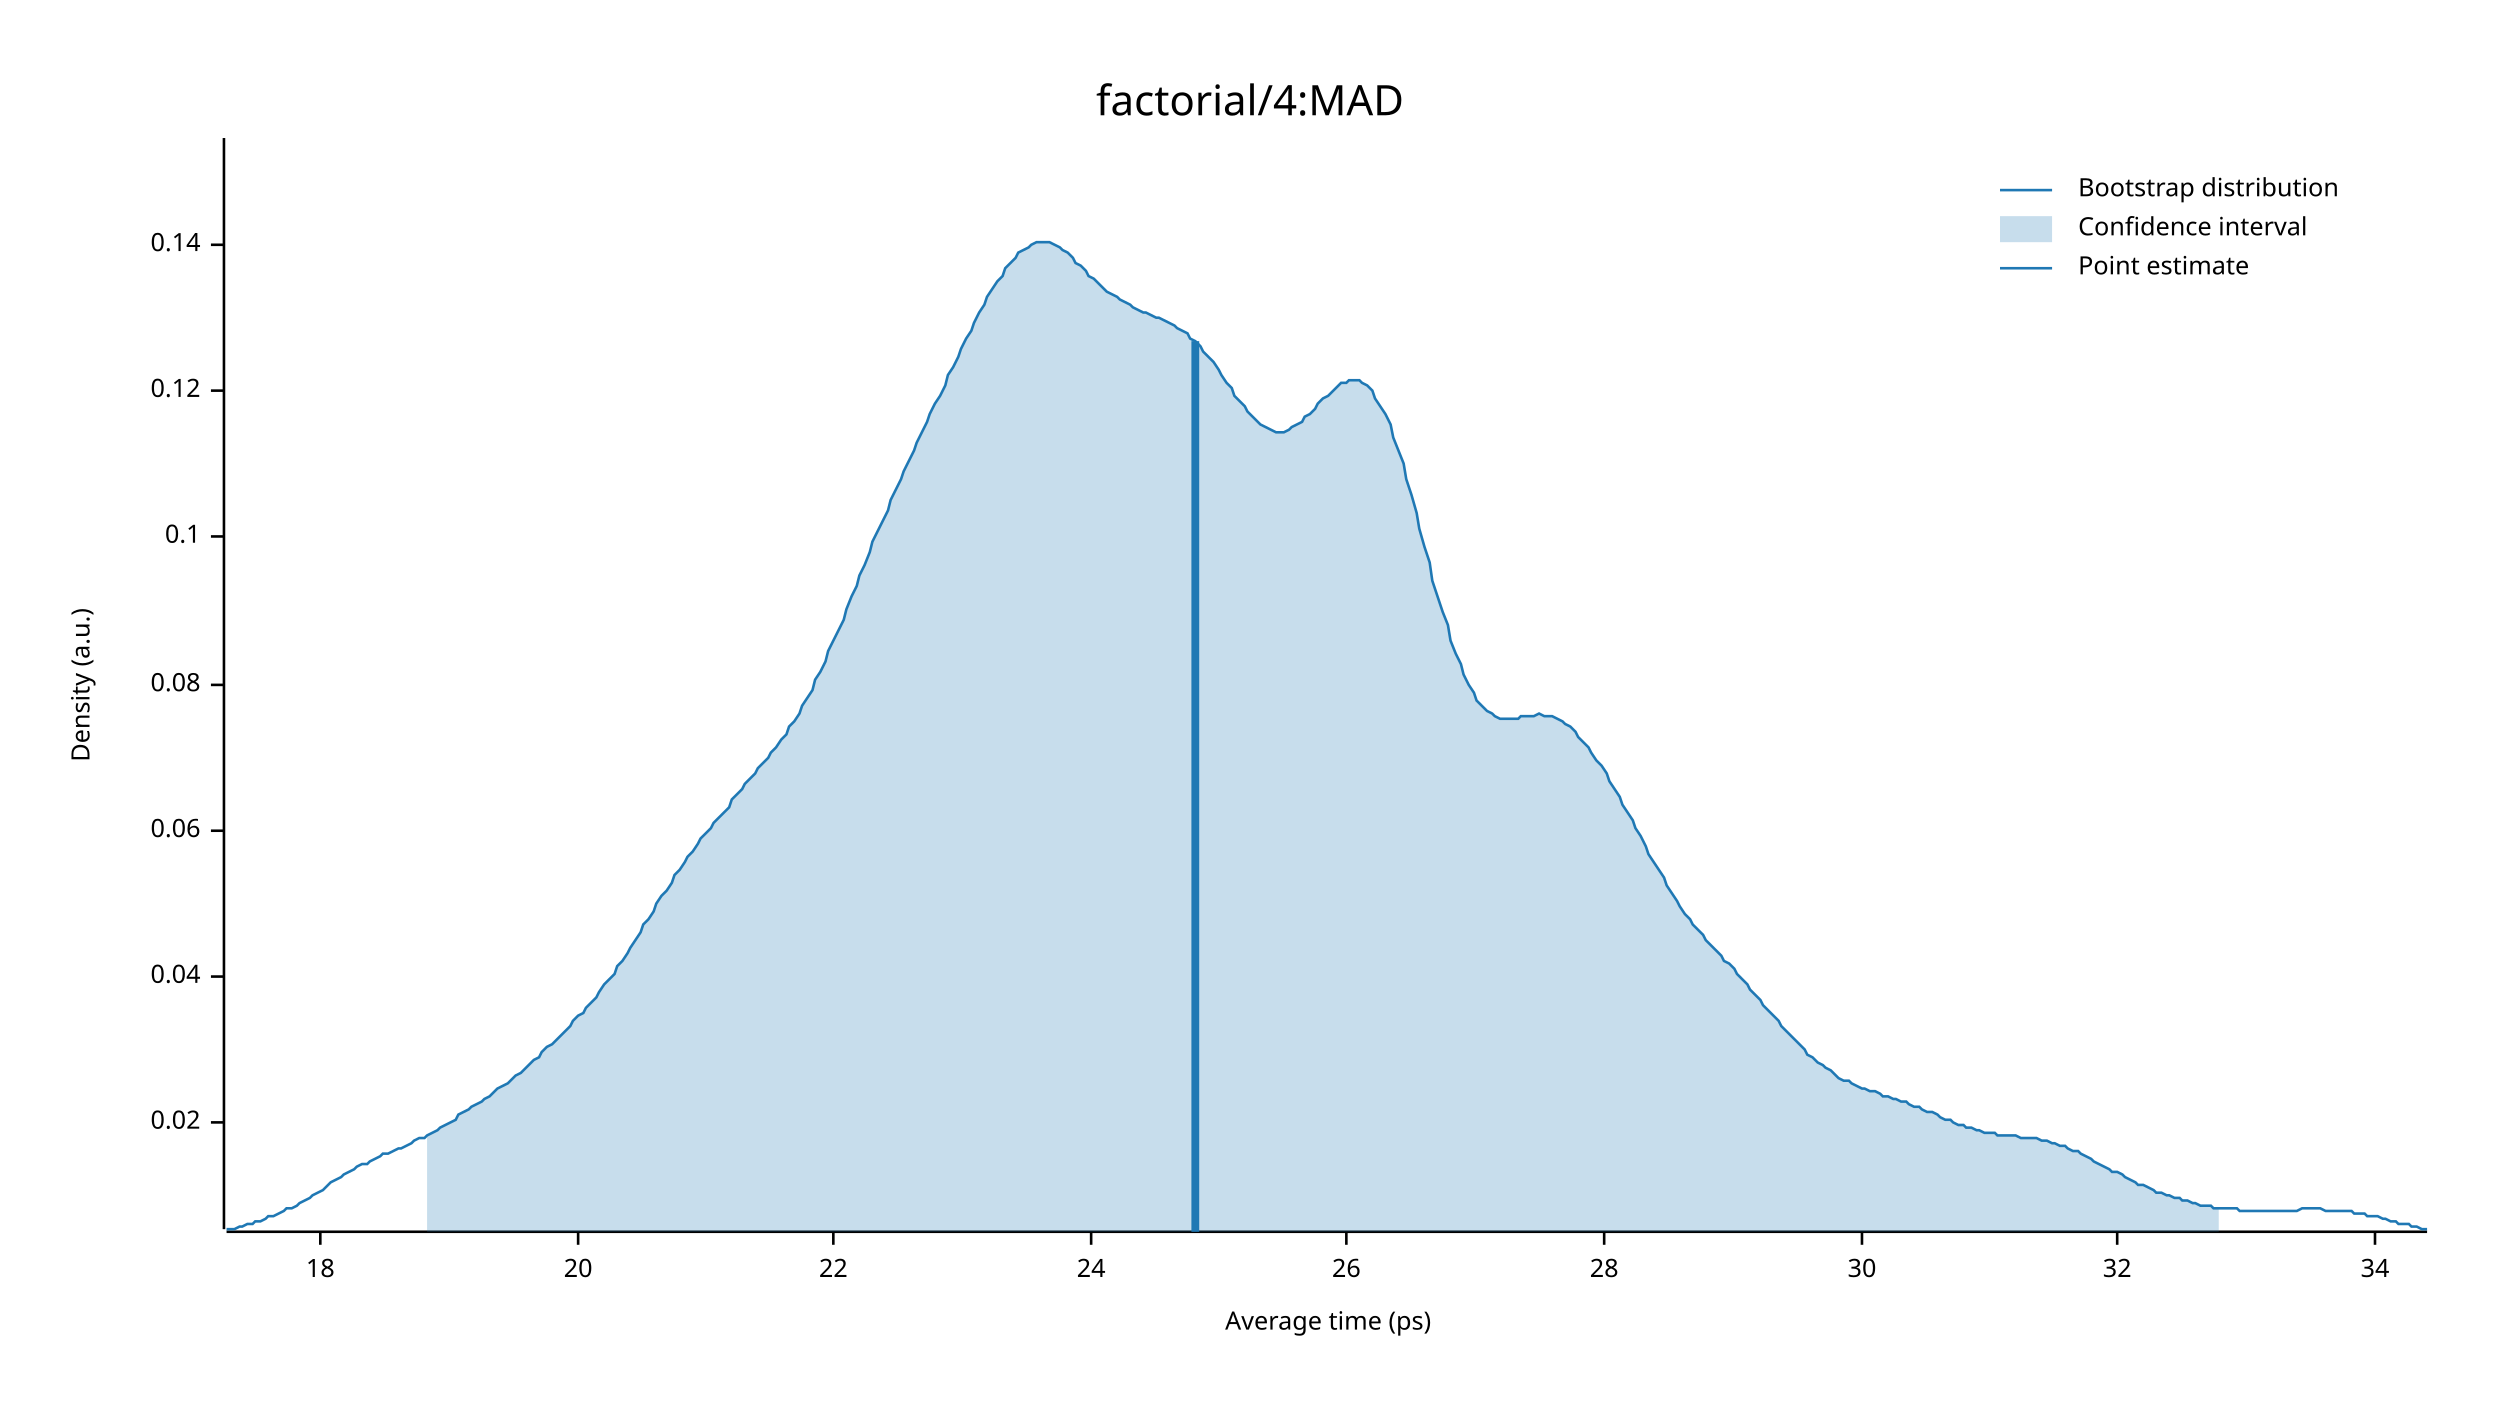
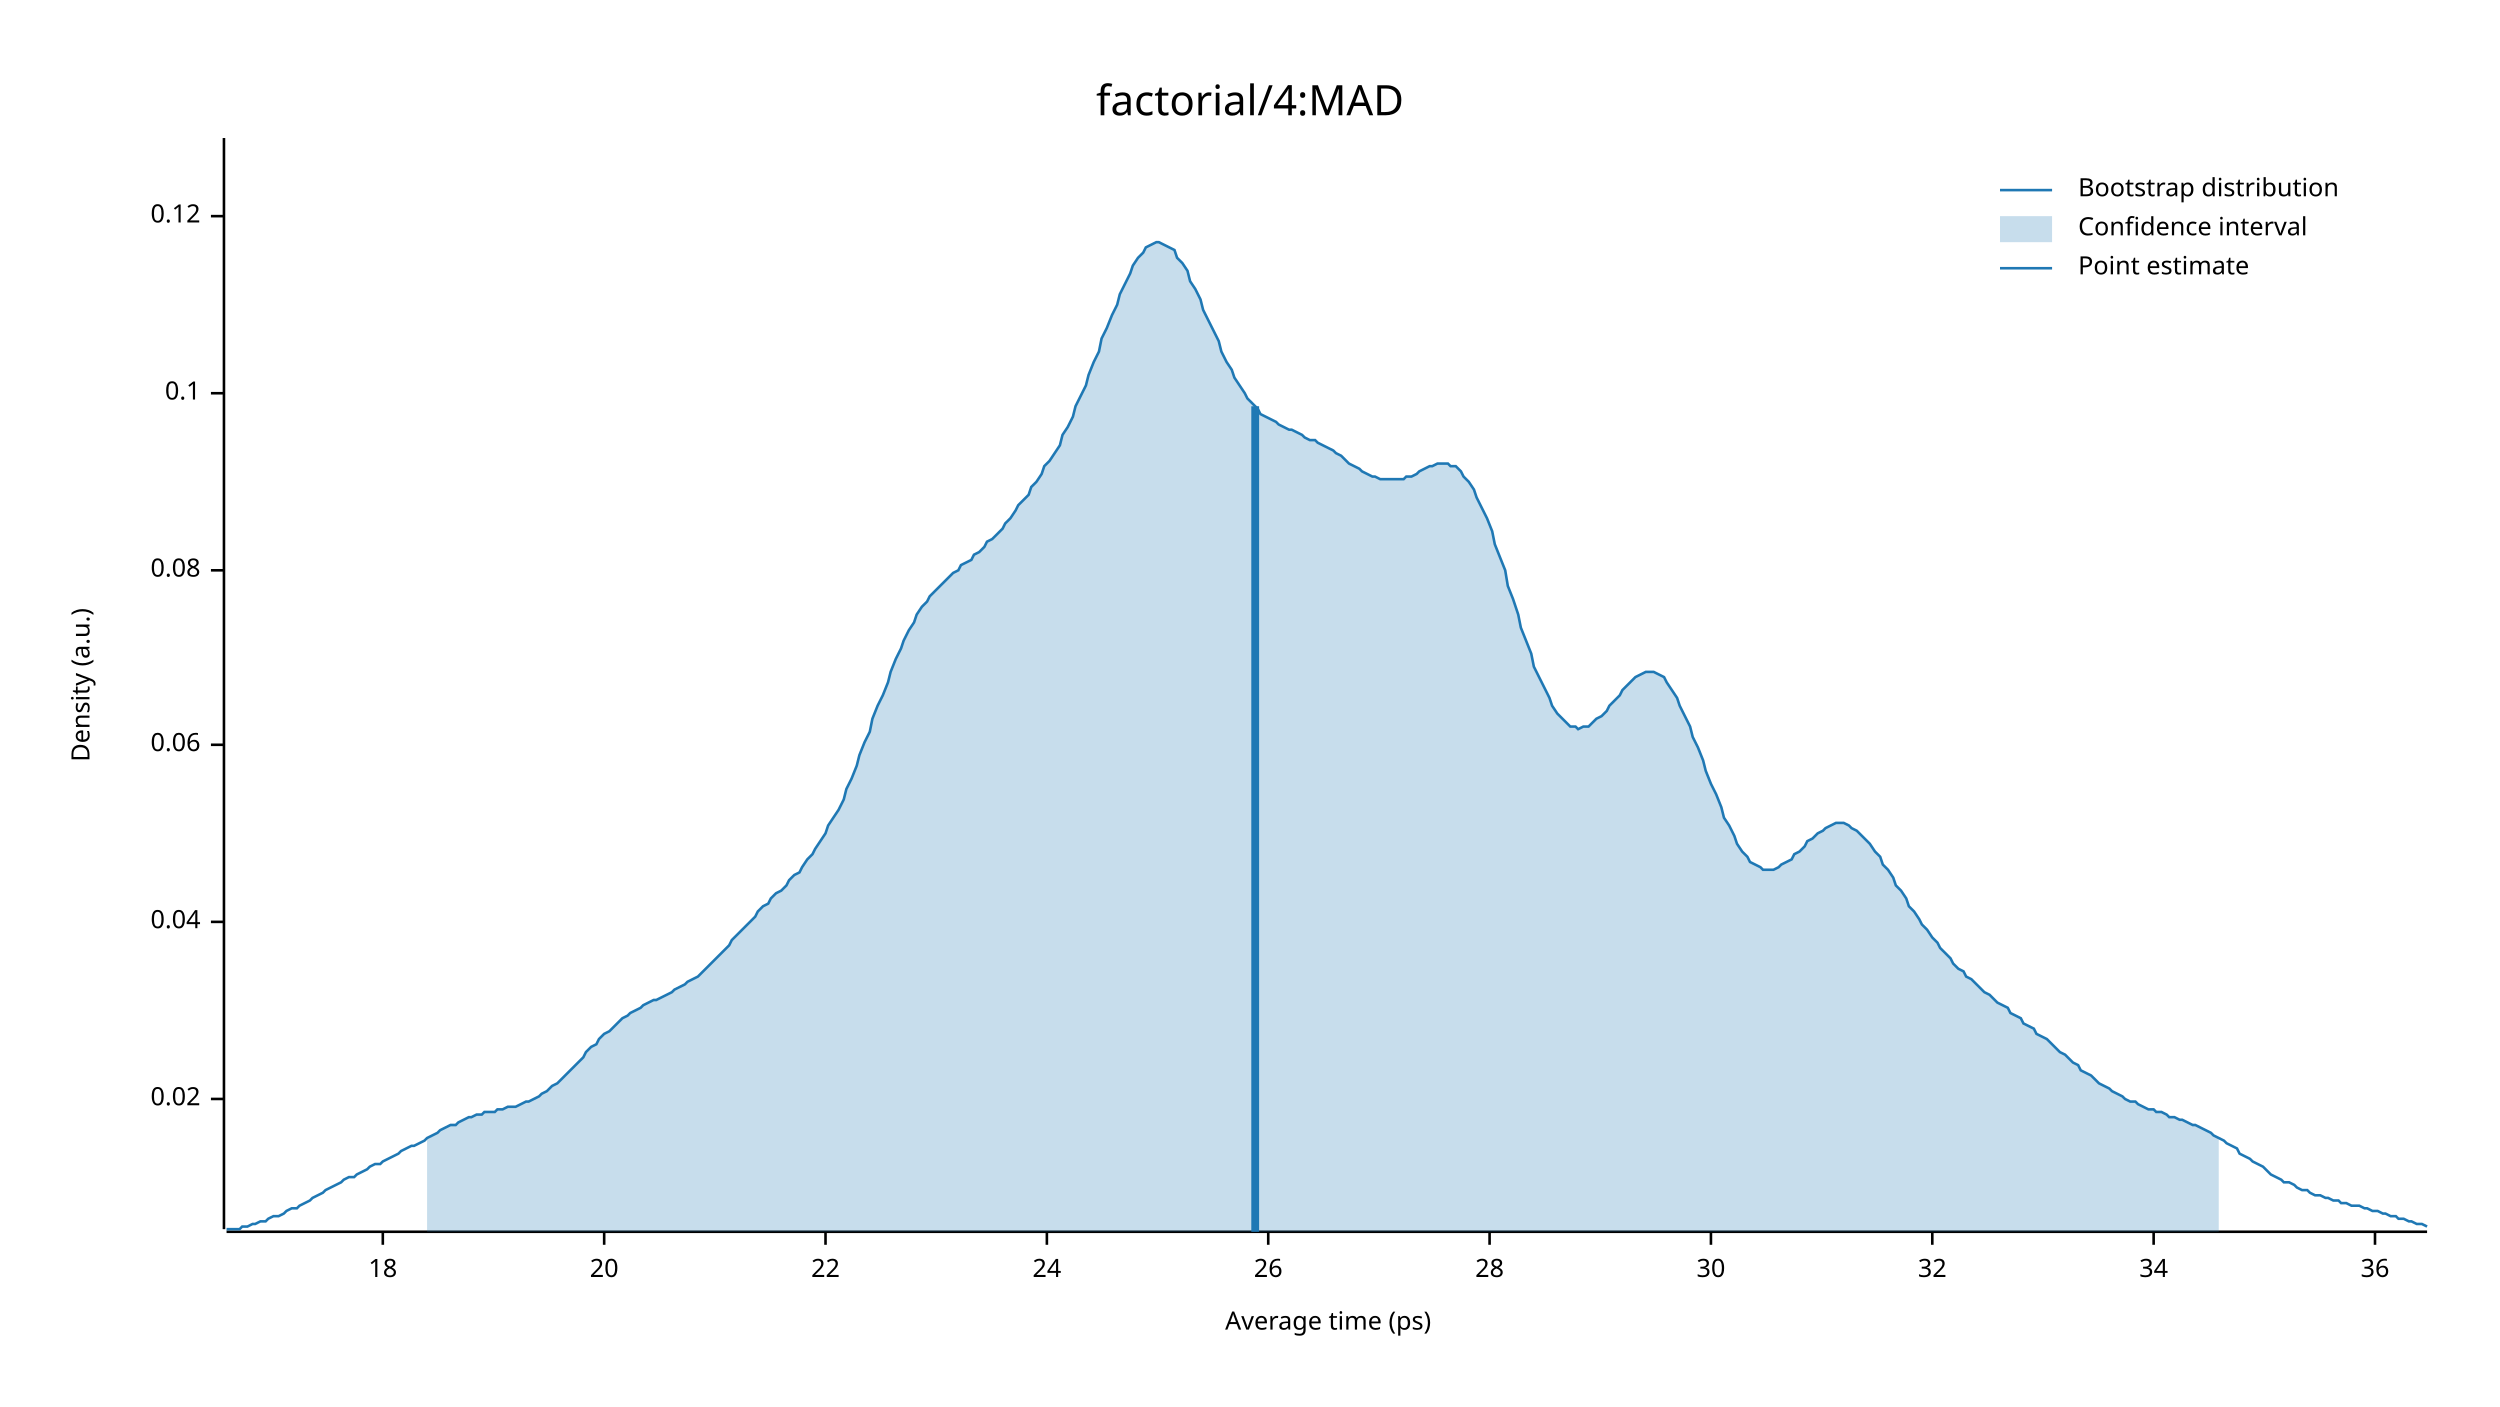
<svg xmlns="http://www.w3.org/2000/svg" width="960" height="540" viewBox="0 0 960 540">
  <text x="480" y="32" dy="0.76em" text-anchor="middle" font-family="sans-serif" font-size="16.129" opacity="1" fill="#000000">
factorial/4:MAD
</text>
  <text x="27" y="263" dy="0.76em" text-anchor="middle" font-family="sans-serif" font-size="9.677" opacity="1" fill="#000000" transform="rotate(270, 27, 263)">
Density (a.u.)
</text>
  <text x="510" y="513" dy="-0.5ex" text-anchor="middle" font-family="sans-serif" font-size="9.677" opacity="1" fill="#000000">
Average time (ps)
</text>
  <polyline fill="none" opacity="1" stroke="#000000" stroke-width="1" points="86,53 86,472 " />
-   <text x="77" y="431" dy="0.5ex" text-anchor="end" font-family="sans-serif" font-size="9.677" opacity="1" fill="#000000">
+   <text x="77" y="422" dy="0.5ex" text-anchor="end" font-family="sans-serif" font-size="9.677" opacity="1" fill="#000000">
0.02
</text>
-   <polyline fill="none" opacity="1" stroke="#000000" stroke-width="1" points="81,431 86,431 " />
-   <text x="77" y="375" dy="0.5ex" text-anchor="end" font-family="sans-serif" font-size="9.677" opacity="1" fill="#000000">
+   <polyline fill="none" opacity="1" stroke="#000000" stroke-width="1" points="81,422 86,422 " />
+   <text x="77" y="354" dy="0.5ex" text-anchor="end" font-family="sans-serif" font-size="9.677" opacity="1" fill="#000000">
0.04
</text>
-   <polyline fill="none" opacity="1" stroke="#000000" stroke-width="1" points="81,375 86,375 " />
-   <text x="77" y="319" dy="0.5ex" text-anchor="end" font-family="sans-serif" font-size="9.677" opacity="1" fill="#000000">
+   <polyline fill="none" opacity="1" stroke="#000000" stroke-width="1" points="81,354 86,354 " />
+   <text x="77" y="286" dy="0.5ex" text-anchor="end" font-family="sans-serif" font-size="9.677" opacity="1" fill="#000000">
0.06
</text>
-   <polyline fill="none" opacity="1" stroke="#000000" stroke-width="1" points="81,319 86,319 " />
-   <text x="77" y="263" dy="0.5ex" text-anchor="end" font-family="sans-serif" font-size="9.677" opacity="1" fill="#000000">
+   <polyline fill="none" opacity="1" stroke="#000000" stroke-width="1" points="81,286 86,286 " />
+   <text x="77" y="219" dy="0.5ex" text-anchor="end" font-family="sans-serif" font-size="9.677" opacity="1" fill="#000000">
0.08
</text>
-   <polyline fill="none" opacity="1" stroke="#000000" stroke-width="1" points="81,263 86,263 " />
-   <text x="77" y="206" dy="0.5ex" text-anchor="end" font-family="sans-serif" font-size="9.677" opacity="1" fill="#000000">
+   <polyline fill="none" opacity="1" stroke="#000000" stroke-width="1" points="81,219 86,219 " />
+   <text x="77" y="151" dy="0.5ex" text-anchor="end" font-family="sans-serif" font-size="9.677" opacity="1" fill="#000000">
0.1
</text>
-   <polyline fill="none" opacity="1" stroke="#000000" stroke-width="1" points="81,206 86,206 " />
-   <text x="77" y="150" dy="0.5ex" text-anchor="end" font-family="sans-serif" font-size="9.677" opacity="1" fill="#000000">
+   <polyline fill="none" opacity="1" stroke="#000000" stroke-width="1" points="81,151 86,151 " />
+   <text x="77" y="83" dy="0.5ex" text-anchor="end" font-family="sans-serif" font-size="9.677" opacity="1" fill="#000000">
0.12
</text>
-   <polyline fill="none" opacity="1" stroke="#000000" stroke-width="1" points="81,150 86,150 " />
-   <text x="77" y="94" dy="0.5ex" text-anchor="end" font-family="sans-serif" font-size="9.677" opacity="1" fill="#000000">
- 0.14
- </text>
-   <polyline fill="none" opacity="1" stroke="#000000" stroke-width="1" points="81,94 86,94 " />
+   <polyline fill="none" opacity="1" stroke="#000000" stroke-width="1" points="81,83 86,83 " />
  <polyline fill="none" opacity="1" stroke="#000000" stroke-width="1" points="87,473 932,473 " />
-   <text x="123" y="483" dy="0.76em" text-anchor="middle" font-family="sans-serif" font-size="9.677" opacity="1" fill="#000000">
+   <text x="147" y="483" dy="0.76em" text-anchor="middle" font-family="sans-serif" font-size="9.677" opacity="1" fill="#000000">
18
</text>
-   <polyline fill="none" opacity="1" stroke="#000000" stroke-width="1" points="123,473 123,478 " />
-   <text x="222" y="483" dy="0.76em" text-anchor="middle" font-family="sans-serif" font-size="9.677" opacity="1" fill="#000000">
+   <polyline fill="none" opacity="1" stroke="#000000" stroke-width="1" points="147,473 147,478 " />
+   <text x="232" y="483" dy="0.76em" text-anchor="middle" font-family="sans-serif" font-size="9.677" opacity="1" fill="#000000">
20
</text>
-   <polyline fill="none" opacity="1" stroke="#000000" stroke-width="1" points="222,473 222,478 " />
-   <text x="320" y="483" dy="0.76em" text-anchor="middle" font-family="sans-serif" font-size="9.677" opacity="1" fill="#000000">
+   <polyline fill="none" opacity="1" stroke="#000000" stroke-width="1" points="232,473 232,478 " />
+   <text x="317" y="483" dy="0.76em" text-anchor="middle" font-family="sans-serif" font-size="9.677" opacity="1" fill="#000000">
22
</text>
-   <polyline fill="none" opacity="1" stroke="#000000" stroke-width="1" points="320,473 320,478 " />
-   <text x="419" y="483" dy="0.76em" text-anchor="middle" font-family="sans-serif" font-size="9.677" opacity="1" fill="#000000">
+   <polyline fill="none" opacity="1" stroke="#000000" stroke-width="1" points="317,473 317,478 " />
+   <text x="402" y="483" dy="0.76em" text-anchor="middle" font-family="sans-serif" font-size="9.677" opacity="1" fill="#000000">
24
</text>
-   <polyline fill="none" opacity="1" stroke="#000000" stroke-width="1" points="419,473 419,478 " />
-   <text x="517" y="483" dy="0.76em" text-anchor="middle" font-family="sans-serif" font-size="9.677" opacity="1" fill="#000000">
+   <polyline fill="none" opacity="1" stroke="#000000" stroke-width="1" points="402,473 402,478 " />
+   <text x="487" y="483" dy="0.76em" text-anchor="middle" font-family="sans-serif" font-size="9.677" opacity="1" fill="#000000">
26
</text>
-   <polyline fill="none" opacity="1" stroke="#000000" stroke-width="1" points="517,473 517,478 " />
-   <text x="616" y="483" dy="0.76em" text-anchor="middle" font-family="sans-serif" font-size="9.677" opacity="1" fill="#000000">
+   <polyline fill="none" opacity="1" stroke="#000000" stroke-width="1" points="487,473 487,478 " />
+   <text x="572" y="483" dy="0.76em" text-anchor="middle" font-family="sans-serif" font-size="9.677" opacity="1" fill="#000000">
28
</text>
-   <polyline fill="none" opacity="1" stroke="#000000" stroke-width="1" points="616,473 616,478 " />
-   <text x="715" y="483" dy="0.76em" text-anchor="middle" font-family="sans-serif" font-size="9.677" opacity="1" fill="#000000">
+   <polyline fill="none" opacity="1" stroke="#000000" stroke-width="1" points="572,473 572,478 " />
+   <text x="657" y="483" dy="0.76em" text-anchor="middle" font-family="sans-serif" font-size="9.677" opacity="1" fill="#000000">
30
</text>
-   <polyline fill="none" opacity="1" stroke="#000000" stroke-width="1" points="715,473 715,478 " />
-   <text x="813" y="483" dy="0.76em" text-anchor="middle" font-family="sans-serif" font-size="9.677" opacity="1" fill="#000000">
+   <polyline fill="none" opacity="1" stroke="#000000" stroke-width="1" points="657,473 657,478 " />
+   <text x="742" y="483" dy="0.76em" text-anchor="middle" font-family="sans-serif" font-size="9.677" opacity="1" fill="#000000">
32
</text>
-   <polyline fill="none" opacity="1" stroke="#000000" stroke-width="1" points="813,473 813,478 " />
-   <text x="912" y="483" dy="0.76em" text-anchor="middle" font-family="sans-serif" font-size="9.677" opacity="1" fill="#000000">
+   <polyline fill="none" opacity="1" stroke="#000000" stroke-width="1" points="742,473 742,478 " />
+   <text x="827" y="483" dy="0.76em" text-anchor="middle" font-family="sans-serif" font-size="9.677" opacity="1" fill="#000000">
34
</text>
+   <polyline fill="none" opacity="1" stroke="#000000" stroke-width="1" points="827,473 827,478 " />
+   <text x="912" y="483" dy="0.76em" text-anchor="middle" font-family="sans-serif" font-size="9.677" opacity="1" fill="#000000">
+ 36
+ </text>
  <polyline fill="none" opacity="1" stroke="#000000" stroke-width="1" points="912,473 912,478 " />
-   <polyline fill="none" opacity="1" stroke="#1F78B4" stroke-width="1" points="87,472 88,472 90,472 92,471 93,471 95,470 97,470 98,469 100,469 102,468 103,467 105,467 107,466 109,465 110,464 112,464 114,463 115,462 117,461 119,460 120,459 122,458 124,457 125,456 127,454 129,453 131,452 132,451 134,450 136,449 137,448 139,447 141,447 142,446 144,445 146,444 147,443 149,443 151,442 153,441 154,441 156,440 158,439 159,438 161,437 163,437 164,436 166,435 168,434 169,433 171,432 173,431 175,430 176,428 178,427 180,426 181,425 183,424 185,423 186,422 188,421 190,419 191,418 193,417 195,416 197,414 198,413 200,412 202,410 203,409 205,407 207,406 208,404 210,402 212,401 214,399 215,398 217,396 219,394 220,392 222,390 224,389 225,387 227,385 229,383 230,381 232,378 234,376 236,374 237,371 239,369 241,366 242,364 244,361 246,358 247,355 249,353 251,350 252,347 254,344 256,342 258,339 259,336 261,334 263,331 264,329 266,327 268,324 269,322 271,320 273,318 274,316 276,314 278,312 280,310 281,307 283,305 285,303 286,301 288,299 290,297 291,295 293,293 295,291 296,289 298,287 300,284 302,282 303,279 305,277 307,274 308,271 310,268 312,265 313,261 315,258 317,254 318,250 320,246 322,242 324,238 325,234 327,229 329,225 330,221 332,217 334,212 335,208 337,204 339,200 341,196 342,192 344,188 346,184 347,181 349,177 351,173 352,170 354,166 356,162 357,159 359,155 361,152 363,148 364,144 366,141 368,137 369,134 371,130 373,127 374,124 376,120 378,117 379,114 381,111 383,108 385,106 386,103 388,101 390,99 391,97 393,96 395,95 396,94 398,93 400,93 401,93 403,93 405,94 407,95 408,96 410,97 412,99 413,101 415,102 417,104 418,106 420,107 422,109 423,110 425,112 427,113 429,114 430,115 432,116 434,117 435,118 437,119 439,120 440,120 442,121 444,122 445,122 447,123 449,124 451,125 452,126 454,127 456,128 457,130 459,131 461,133 462,135 464,137 466,139 468,142 469,144 471,147 473,149 474,152 476,154 478,156 479,158 481,160 483,162 484,163 486,164 488,165 490,166 491,166 493,166 495,165 496,164 498,163 500,162 501,160 503,159 505,157 506,155 508,153 510,152 512,150 513,149 515,147 517,147 518,146 520,146 522,146 523,147 525,148 527,150 528,153 530,156 532,159 534,163 535,168 537,173 539,178 540,184 542,190 544,197 545,203 547,210 549,216 550,223 552,229 554,235 556,240 557,246 559,251 561,255 562,259 564,263 566,266 567,269 569,271 571,273 573,274 574,275 576,276 578,276 579,276 581,276 583,276 584,275 586,275 588,275 589,275 591,274 593,275 595,275 596,275 598,276 600,277 601,278 603,279 605,281 606,283 608,285 610,287 611,289 613,292 615,294 617,297 618,300 620,303 622,306 623,309 625,312 627,315 628,318 630,321 632,325 633,328 635,331 637,334 639,337 640,340 642,343 644,346 645,348 647,351 649,353 650,355 652,357 654,359 655,361 657,363 659,365 661,367 662,369 664,370 666,372 667,374 669,376 671,378 672,380 674,382 676,384 677,386 679,388 681,390 683,392 684,394 686,396 688,398 689,399 691,401 693,403 694,405 696,406 698,408 700,409 701,410 703,411 705,413 706,414 708,415 710,415 711,416 713,417 715,418 716,418 718,419 720,419 722,420 723,421 725,421 727,422 728,422 730,423 732,423 733,424 735,425 737,425 738,426 740,427 742,427 744,428 745,429 747,430 749,430 750,431 752,432 754,432 755,433 757,433 759,434 760,434 762,435 764,435 766,435 767,436 769,436 771,436 772,436 774,436 776,437 777,437 779,437 781,437 782,437 784,438 786,438 788,439 789,439 791,440 793,440 794,441 796,442 798,442 799,443 801,444 803,445 804,446 806,447 808,448 810,449 811,450 813,450 815,451 816,452 818,453 820,454 821,455 823,455 825,456 827,457 828,458 830,458 832,459 833,459 835,460 837,460 838,461 840,461 842,462 843,462 845,463 847,463 849,463 850,464 852,464 854,464 855,464 857,464 859,464 860,465 862,465 864,465 865,465 867,465 869,465 871,465 872,465 874,465 876,465 877,465 879,465 881,465 882,465 884,464 886,464 887,464 889,464 891,464 893,465 894,465 896,465 898,465 899,465 901,465 903,465 904,466 906,466 908,466 909,467 911,467 913,467 915,468 916,468 918,469 920,469 921,470 923,470 925,470 926,471 928,471 930,472 932,472 " />
-   <polygon opacity="0.25" fill="#1F78B4" points="164,436 166,435 168,434 169,433 171,432 173,431 175,430 176,428 178,427 180,426 181,425 183,424 185,423 186,422 188,421 190,419 191,418 193,417 195,416 197,414 198,413 200,412 202,410 203,409 205,407 207,406 208,404 210,402 212,401 214,399 215,398 217,396 219,394 220,392 222,390 224,389 225,387 227,385 229,383 230,381 232,378 234,376 236,374 237,371 239,369 241,366 242,364 244,361 246,358 247,355 249,353 251,350 252,347 254,344 256,342 258,339 259,336 261,334 263,331 264,329 266,327 268,324 269,322 271,320 273,318 274,316 276,314 278,312 280,310 281,307 283,305 285,303 286,301 288,299 290,297 291,295 293,293 295,291 296,289 298,287 300,284 302,282 303,279 305,277 307,274 308,271 310,268 312,265 313,261 315,258 317,254 318,250 320,246 322,242 324,238 325,234 327,229 329,225 330,221 332,217 334,212 335,208 337,204 339,200 341,196 342,192 344,188 346,184 347,181 349,177 351,173 352,170 354,166 356,162 357,159 359,155 361,152 363,148 364,144 366,141 368,137 369,134 371,130 373,127 374,124 376,120 378,117 379,114 381,111 383,108 385,106 386,103 388,101 390,99 391,97 393,96 395,95 396,94 398,93 400,93 401,93 403,93 405,94 407,95 408,96 410,97 412,99 413,101 415,102 417,104 418,106 420,107 422,109 423,110 425,112 427,113 429,114 430,115 432,116 434,117 435,118 437,119 439,120 440,120 442,121 444,122 445,122 447,123 449,124 451,125 452,126 454,127 456,128 457,130 459,131 461,133 462,135 464,137 466,139 468,142 469,144 471,147 473,149 474,152 476,154 478,156 479,158 481,160 483,162 484,163 486,164 488,165 490,166 491,166 493,166 495,165 496,164 498,163 500,162 501,160 503,159 505,157 506,155 508,153 510,152 512,150 513,149 515,147 517,147 518,146 520,146 522,146 523,147 525,148 527,150 528,153 530,156 532,159 534,163 535,168 537,173 539,178 540,184 542,190 544,197 545,203 547,210 549,216 550,223 552,229 554,235 556,240 557,246 559,251 561,255 562,259 564,263 566,266 567,269 569,271 571,273 573,274 574,275 576,276 578,276 579,276 581,276 583,276 584,275 586,275 588,275 589,275 591,274 593,275 595,275 596,275 598,276 600,277 601,278 603,279 605,281 606,283 608,285 610,287 611,289 613,292 615,294 617,297 618,300 620,303 622,306 623,309 625,312 627,315 628,318 630,321 632,325 633,328 635,331 637,334 639,337 640,340 642,343 644,346 645,348 647,351 649,353 650,355 652,357 654,359 655,361 657,363 659,365 661,367 662,369 664,370 666,372 667,374 669,376 671,378 672,380 674,382 676,384 677,386 679,388 681,390 683,392 684,394 686,396 688,398 689,399 691,401 693,403 694,405 696,406 698,408 700,409 701,410 703,411 705,413 706,414 708,415 710,415 711,416 713,417 715,418 716,418 718,419 720,419 722,420 723,421 725,421 727,422 728,422 730,423 732,423 733,424 735,425 737,425 738,426 740,427 742,427 744,428 745,429 747,430 749,430 750,431 752,432 754,432 755,433 757,433 759,434 760,434 762,435 764,435 766,435 767,436 769,436 771,436 772,436 774,436 776,437 777,437 779,437 781,437 782,437 784,438 786,438 788,439 789,439 791,440 793,440 794,441 796,442 798,442 799,443 801,444 803,445 804,446 806,447 808,448 810,449 811,450 813,450 815,451 816,452 818,453 820,454 821,455 823,455 825,456 827,457 828,458 830,458 832,459 833,459 835,460 837,460 838,461 840,461 842,462 843,462 845,463 847,463 849,463 850,464 852,464 852,473 164,473 " />
-   <polyline fill="none" opacity="1" stroke="#1F78B4" stroke-width="3" points="459,473 459,131 " />
+   <polyline fill="none" opacity="1" stroke="#1F78B4" stroke-width="1" points="87,472 88,472 90,472 92,472 93,471 95,471 97,470 98,470 100,469 102,469 103,468 105,467 107,467 109,466 110,465 112,464 114,464 115,463 117,462 119,461 120,460 122,459 124,458 125,457 127,456 129,455 131,454 132,453 134,452 136,452 137,451 139,450 141,449 142,448 144,447 146,447 147,446 149,445 151,444 153,443 154,442 156,441 158,440 159,440 161,439 163,438 164,437 166,436 168,435 169,434 171,433 173,432 175,432 176,431 178,430 180,429 181,429 183,428 185,428 186,427 188,427 190,427 191,426 193,426 195,425 197,425 198,425 200,424 202,423 203,423 205,422 207,421 208,420 210,419 212,417 214,416 215,415 217,413 219,411 220,410 222,408 224,406 225,404 227,402 229,401 230,399 232,397 234,396 236,394 237,393 239,391 241,390 242,389 244,388 246,387 247,386 249,385 251,384 252,384 254,383 256,382 258,381 259,380 261,379 263,378 264,377 266,376 268,375 269,374 271,372 273,370 274,369 276,367 278,365 280,363 281,361 283,359 285,357 286,356 288,354 290,352 291,350 293,348 295,347 296,345 298,343 300,342 302,340 303,338 305,336 307,335 308,333 310,330 312,328 313,326 315,323 317,320 318,317 320,314 322,311 324,307 325,303 327,299 329,294 330,290 332,285 334,281 335,276 337,271 339,267 341,262 342,258 344,253 346,249 347,246 349,242 351,239 352,236 354,233 356,231 357,229 359,227 361,225 363,223 364,222 366,220 368,219 369,217 371,216 373,215 374,213 376,212 378,210 379,208 381,207 383,205 385,203 386,201 388,199 390,196 391,194 393,192 395,190 396,187 398,185 400,182 401,179 403,177 405,174 407,171 408,167 410,164 412,160 413,156 415,152 417,148 418,144 420,139 422,135 423,130 425,126 427,121 429,117 430,113 432,109 434,105 435,102 437,99 439,97 440,95 442,94 444,93 445,93 447,94 449,95 451,96 452,99 454,101 456,104 457,108 459,111 461,115 462,119 464,123 466,127 468,131 469,135 471,139 473,142 474,145 476,148 478,151 479,153 481,155 483,157 484,159 486,160 488,161 490,162 491,163 493,164 495,165 496,165 498,166 500,167 501,168 503,169 505,169 506,170 508,171 510,172 512,173 513,174 515,175 517,177 518,178 520,179 522,180 523,181 525,182 527,183 528,183 530,184 532,184 534,184 535,184 537,184 539,184 540,183 542,183 544,182 545,181 547,180 549,179 550,179 552,178 554,178 556,178 557,179 559,179 561,181 562,183 564,185 566,188 567,191 569,195 571,199 573,204 574,209 576,214 578,219 579,225 581,230 583,236 584,241 586,246 588,251 589,256 591,260 593,264 595,268 596,271 598,274 600,276 601,277 603,279 605,279 606,280 608,279 610,279 611,278 613,276 615,275 617,273 618,271 620,269 622,267 623,265 625,263 627,261 628,260 630,259 632,258 633,258 635,258 637,259 639,260 640,262 642,265 644,268 645,271 647,275 649,279 650,283 652,287 654,292 655,296 657,301 659,305 661,310 662,314 664,317 666,321 667,324 669,327 671,329 672,331 674,332 676,333 677,334 679,334 681,334 683,333 684,332 686,331 688,330 689,328 691,327 693,325 694,323 696,322 698,320 700,319 701,318 703,317 705,316 706,316 708,316 710,317 711,318 713,319 715,321 716,322 718,324 720,327 722,329 723,332 725,334 727,337 728,340 730,342 732,345 733,348 735,350 737,353 738,355 740,357 742,360 744,362 745,364 747,366 749,368 750,370 752,372 754,373 755,375 757,376 759,378 760,379 762,381 764,382 766,384 767,385 769,386 771,387 772,389 774,390 776,391 777,393 779,394 781,395 782,397 784,398 786,399 788,401 789,402 791,404 793,405 794,406 796,408 798,409 799,411 801,412 803,413 804,414 806,416 808,417 810,418 811,419 813,420 815,421 816,422 818,423 820,423 821,424 823,425 825,426 827,426 828,427 830,427 832,428 833,429 835,429 837,430 838,430 840,431 842,432 843,432 845,433 847,434 849,435 850,436 852,437 854,438 855,439 857,440 859,441 860,443 862,444 864,445 865,446 867,447 869,448 871,450 872,451 874,452 876,453 877,454 879,454 881,455 882,456 884,457 886,457 887,458 889,459 891,459 893,460 894,460 896,461 898,461 899,462 901,462 903,463 904,463 906,463 908,464 909,464 911,465 913,465 915,466 916,466 918,467 920,467 921,468 923,468 925,469 926,469 928,470 930,470 932,471 " />
+   <polygon opacity="0.25" fill="#1F78B4" points="164,437 166,436 168,435 169,434 171,433 173,432 175,432 176,431 178,430 180,429 181,429 183,428 185,428 186,427 188,427 190,427 191,426 193,426 195,425 197,425 198,425 200,424 202,423 203,423 205,422 207,421 208,420 210,419 212,417 214,416 215,415 217,413 219,411 220,410 222,408 224,406 225,404 227,402 229,401 230,399 232,397 234,396 236,394 237,393 239,391 241,390 242,389 244,388 246,387 247,386 249,385 251,384 252,384 254,383 256,382 258,381 259,380 261,379 263,378 264,377 266,376 268,375 269,374 271,372 273,370 274,369 276,367 278,365 280,363 281,361 283,359 285,357 286,356 288,354 290,352 291,350 293,348 295,347 296,345 298,343 300,342 302,340 303,338 305,336 307,335 308,333 310,330 312,328 313,326 315,323 317,320 318,317 320,314 322,311 324,307 325,303 327,299 329,294 330,290 332,285 334,281 335,276 337,271 339,267 341,262 342,258 344,253 346,249 347,246 349,242 351,239 352,236 354,233 356,231 357,229 359,227 361,225 363,223 364,222 366,220 368,219 369,217 371,216 373,215 374,213 376,212 378,210 379,208 381,207 383,205 385,203 386,201 388,199 390,196 391,194 393,192 395,190 396,187 398,185 400,182 401,179 403,177 405,174 407,171 408,167 410,164 412,160 413,156 415,152 417,148 418,144 420,139 422,135 423,130 425,126 427,121 429,117 430,113 432,109 434,105 435,102 437,99 439,97 440,95 442,94 444,93 445,93 447,94 449,95 451,96 452,99 454,101 456,104 457,108 459,111 461,115 462,119 464,123 466,127 468,131 469,135 471,139 473,142 474,145 476,148 478,151 479,153 481,155 483,157 484,159 486,160 488,161 490,162 491,163 493,164 495,165 496,165 498,166 500,167 501,168 503,169 505,169 506,170 508,171 510,172 512,173 513,174 515,175 517,177 518,178 520,179 522,180 523,181 525,182 527,183 528,183 530,184 532,184 534,184 535,184 537,184 539,184 540,183 542,183 544,182 545,181 547,180 549,179 550,179 552,178 554,178 556,178 557,179 559,179 561,181 562,183 564,185 566,188 567,191 569,195 571,199 573,204 574,209 576,214 578,219 579,225 581,230 583,236 584,241 586,246 588,251 589,256 591,260 593,264 595,268 596,271 598,274 600,276 601,277 603,279 605,279 606,280 608,279 610,279 611,278 613,276 615,275 617,273 618,271 620,269 622,267 623,265 625,263 627,261 628,260 630,259 632,258 633,258 635,258 637,259 639,260 640,262 642,265 644,268 645,271 647,275 649,279 650,283 652,287 654,292 655,296 657,301 659,305 661,310 662,314 664,317 666,321 667,324 669,327 671,329 672,331 674,332 676,333 677,334 679,334 681,334 683,333 684,332 686,331 688,330 689,328 691,327 693,325 694,323 696,322 698,320 700,319 701,318 703,317 705,316 706,316 708,316 710,317 711,318 713,319 715,321 716,322 718,324 720,327 722,329 723,332 725,334 727,337 728,340 730,342 732,345 733,348 735,350 737,353 738,355 740,357 742,360 744,362 745,364 747,366 749,368 750,370 752,372 754,373 755,375 757,376 759,378 760,379 762,381 764,382 766,384 767,385 769,386 771,387 772,389 774,390 776,391 777,393 779,394 781,395 782,397 784,398 786,399 788,401 789,402 791,404 793,405 794,406 796,408 798,409 799,411 801,412 803,413 804,414 806,416 808,417 810,418 811,419 813,420 815,421 816,422 818,423 820,423 821,424 823,425 825,426 827,426 828,427 830,427 832,428 833,429 835,429 837,430 838,430 840,431 842,432 843,432 845,433 847,434 849,435 850,436 852,437 852,473 164,473 " />
+   <polyline fill="none" opacity="1" stroke="#1F78B4" stroke-width="3" points="482,473 482,156 " />
  <text x="798" y="68" dy="0.76em" text-anchor="start" font-family="sans-serif" font-size="9.677" opacity="1" fill="#000000">
Bootstrap distribution
</text>
  <text x="798" y="83" dy="0.76em" text-anchor="start" font-family="sans-serif" font-size="9.677" opacity="1" fill="#000000">
Confidence interval
</text>
  <text x="798" y="98" dy="0.76em" text-anchor="start" font-family="sans-serif" font-size="9.677" opacity="1" fill="#000000">
Point estimate
</text>
  <polyline fill="none" opacity="1" stroke="#1F78B4" stroke-width="1" points="768,73 788,73 " />
  <rect x="768" y="83" width="20" height="10" opacity="0.25" fill="#1F78B4" stroke="none" />
  <polyline fill="none" opacity="1" stroke="#1F78B4" stroke-width="1" points="768,103 788,103 " />
</svg>
